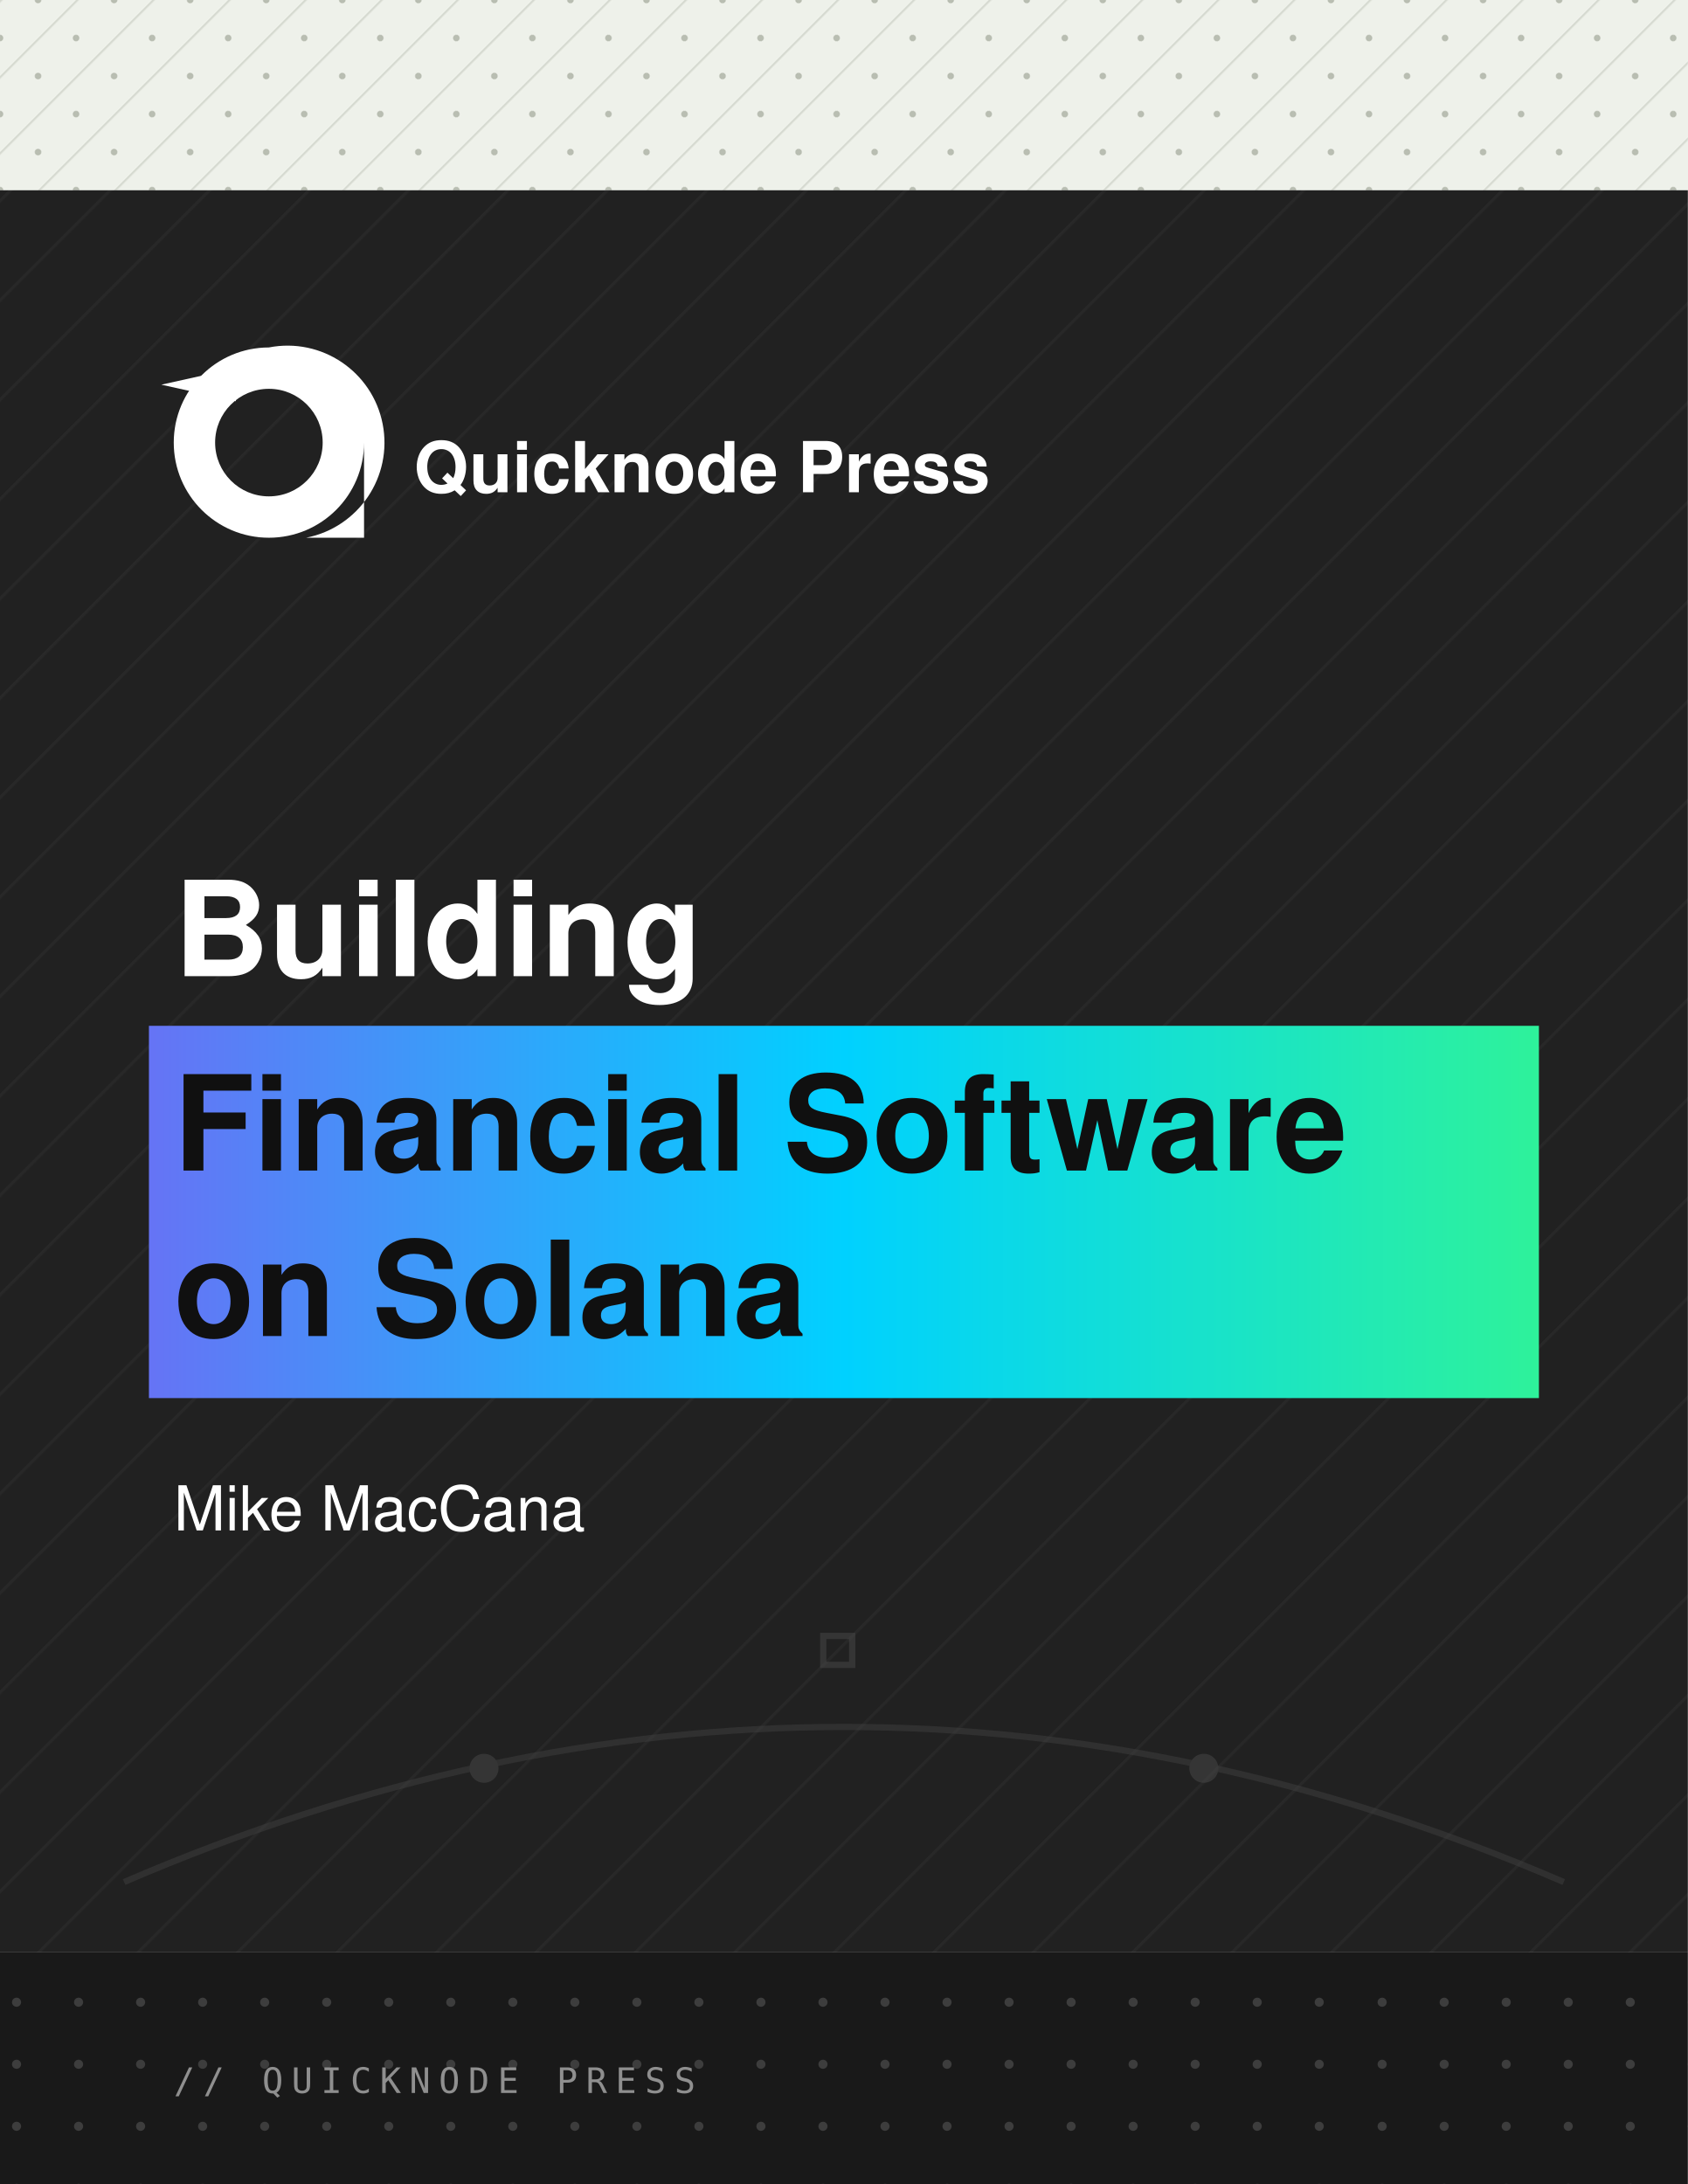
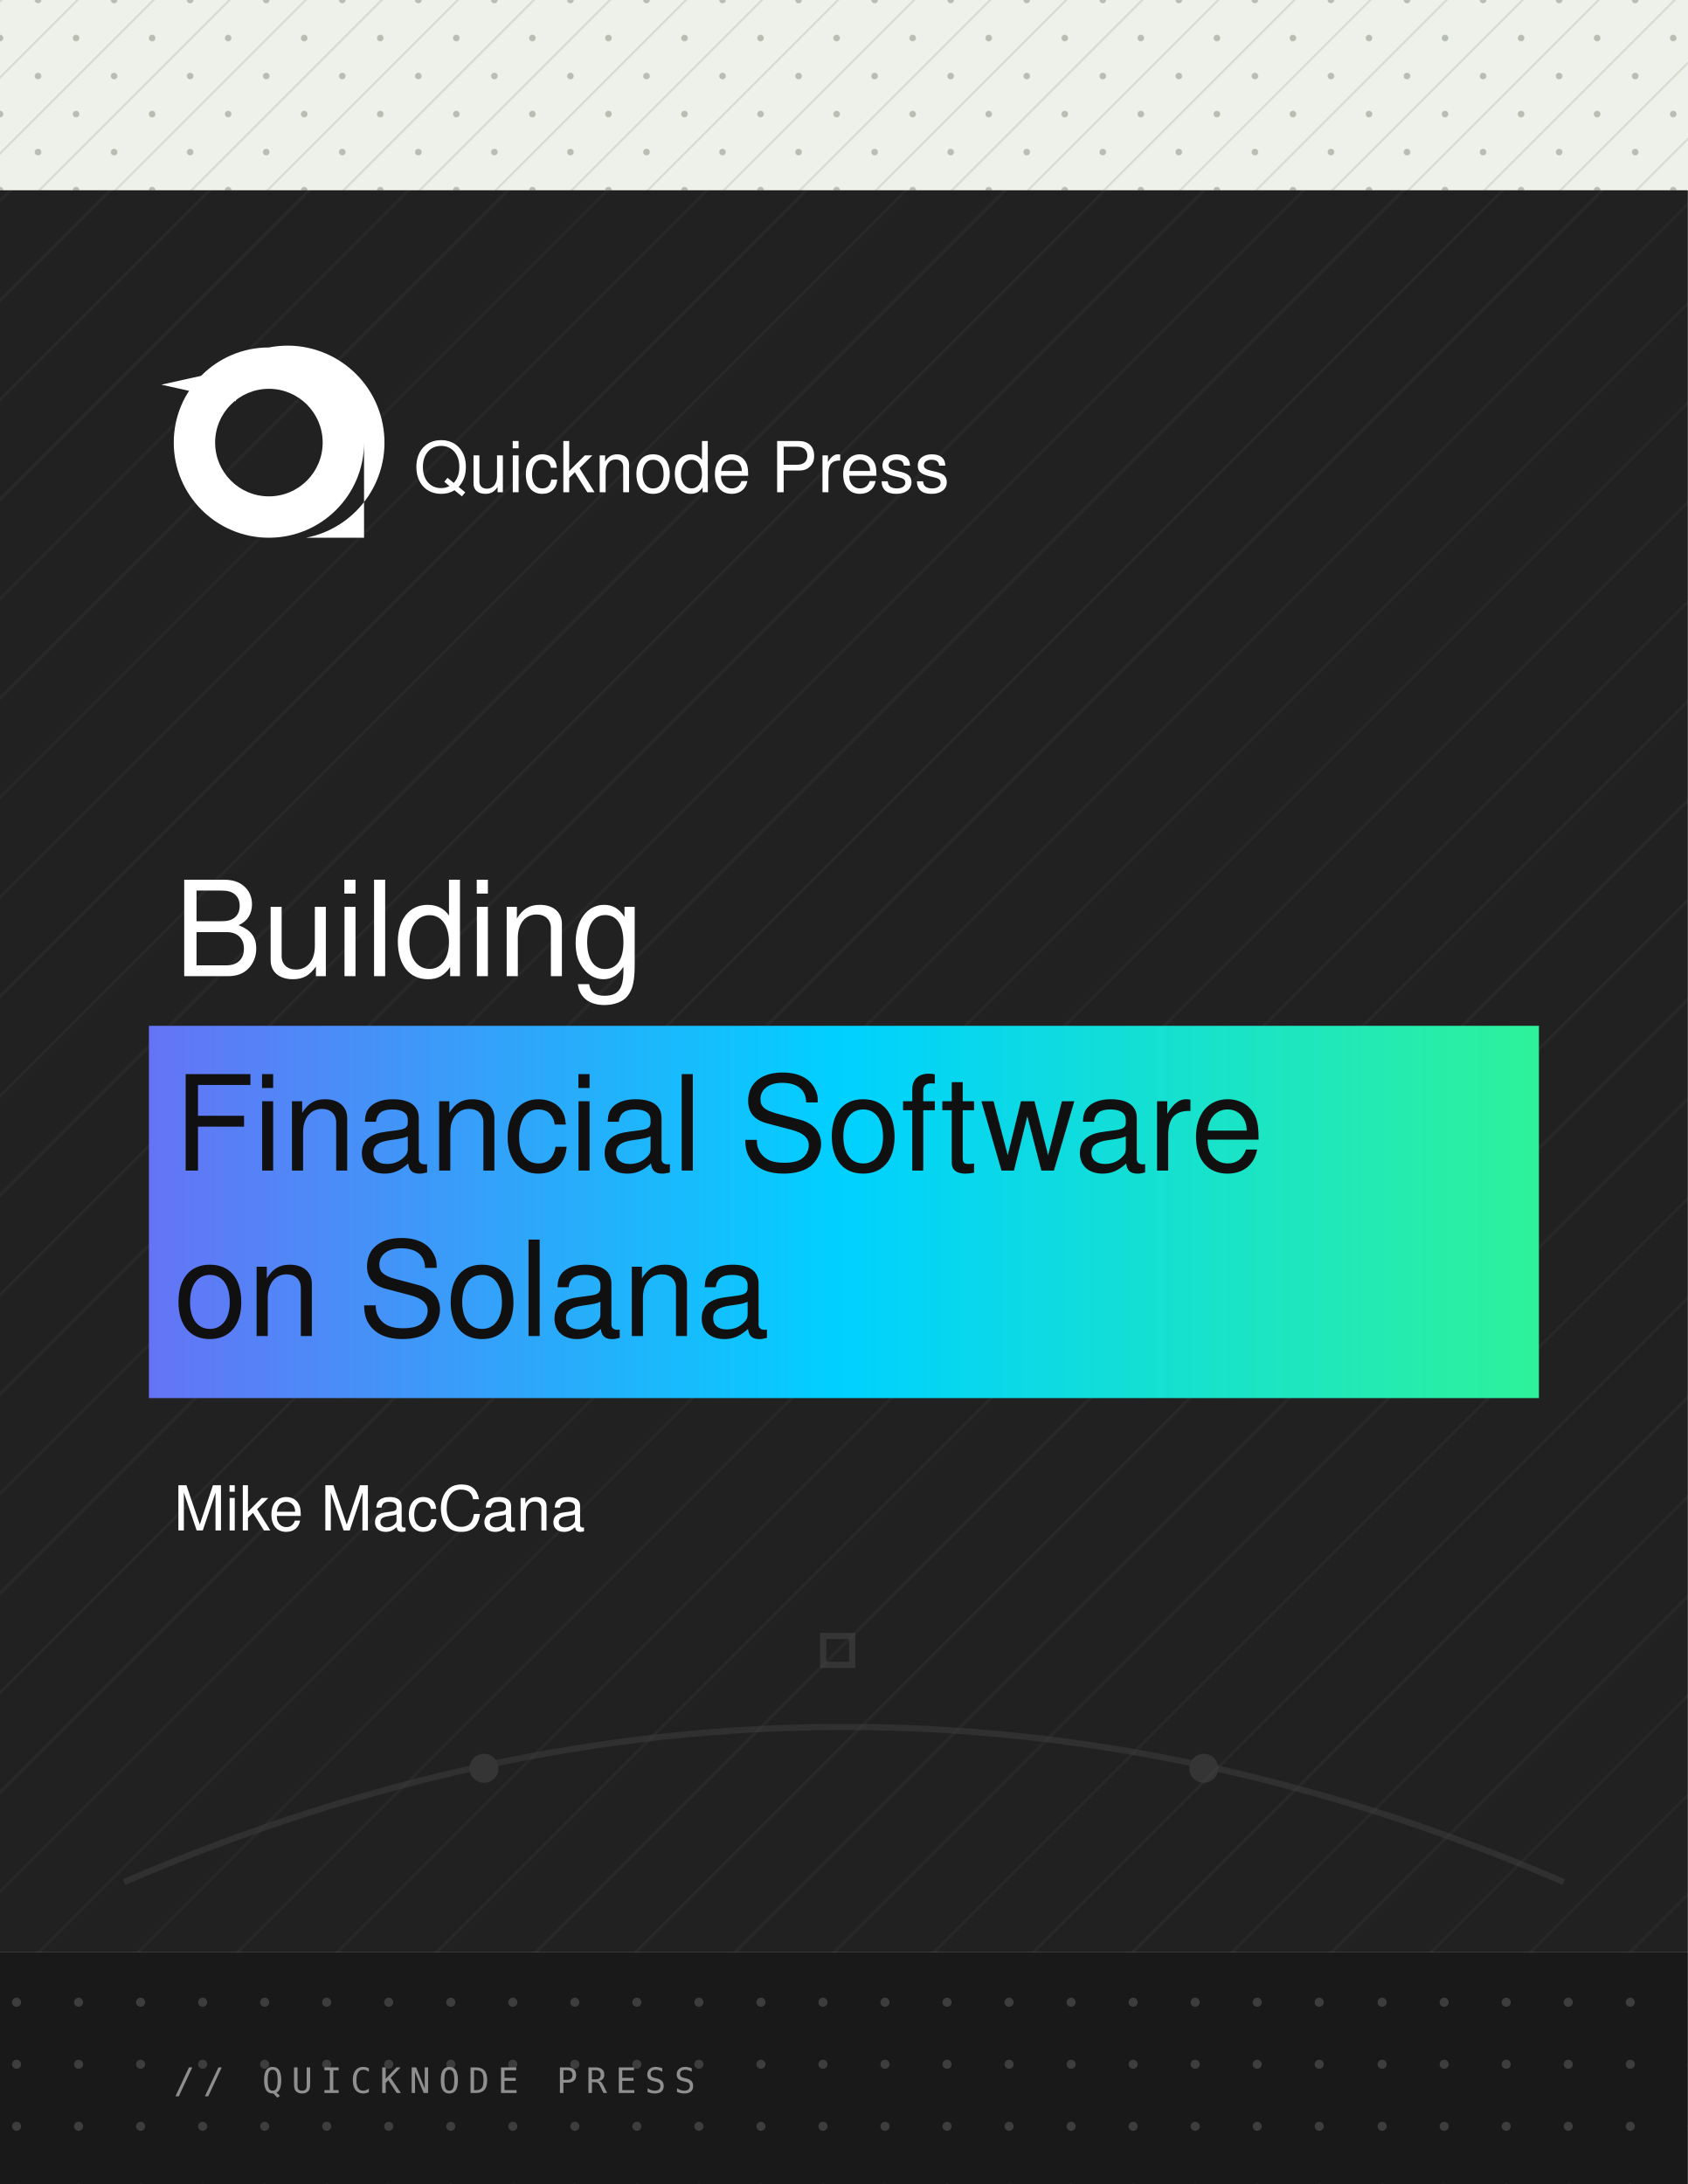
<svg xmlns="http://www.w3.org/2000/svg" viewBox="0 0 816 1056" font-family="'Denim INK', Helvetica, Arial, sans-serif">
  <defs>
    <linearGradient id="cover-solana-gradient" x1="0" y1="0" x2="1" y2="0">
      <stop offset="0" stop-color="#6673f5" />
      <stop offset="0.5" stop-color="#00d1ff" />
      <stop offset="1" stop-color="#2ef29a" />
    </linearGradient>
    <pattern id="cover-hatch-light" width="26" height="26" patternUnits="userSpaceOnUse" patternTransform="rotate(45)">
      <rect width="26" height="26" fill="#eef1ea" />
      <line x1="0" y1="0" x2="0" y2="26" stroke="#d7dbd2" stroke-width="2" />
      <circle cx="13" cy="13" r="1.6" fill="#b9beb2" />
    </pattern>
    <pattern id="cover-dots-dark" width="30" height="30" patternUnits="userSpaceOnUse">
      <rect width="30" height="30" fill="#191919" />
      <circle cx="8" cy="8" r="2.2" fill="#3d3d3d" />
    </pattern>
    <pattern id="cover-lines-dark" width="34" height="34" patternUnits="userSpaceOnUse" patternTransform="rotate(45)">
      <rect width="34" height="34" fill="#212121" />
      <line x1="0" y1="0" x2="0" y2="34" stroke="#282828" stroke-width="3" />
    </pattern>
  </defs>
  <rect x="0" y="0" width="816" height="92" fill="url(#cover-hatch-light)" />
  <rect x="0" y="92" width="816" height="852" fill="url(#cover-lines-dark)" />
  <rect x="0" y="944" width="816" height="112" fill="url(#cover-dots-dark)" />
  <g transform="translate(84,168)">
    <path d="M 44,0              A 44,44 0 1 0 88,44              L 88,74 L 58,74              A 44,44 0 0 0 44,0 Z" fill="#ffffff" transform="rotate(0)" opacity="0" />
    <path fill="#ffffff" fill-rule="evenodd" d="M 46,0 A 46,46 0 1 0 92,46 L 92,92 L 64,92 A 46,46 0 0 0 46,0 Z              M 46,20 A 26,26 0 1 1 20,46 A 26,26 0 0 1 46,20 Z" />
    <path d="M -6,18 L 30,10 L 30,26 Z" fill="#ffffff" />
  </g>
-   <text x="200" y="238" font-size="34" fill="#ffffff" font-weight="bold">Quicknode Press</text>
-   <text x="84" y="472" font-size="64" fill="#ffffff" font-weight="bold">Building</text>
+   <text x="200" y="238" font-size="34" fill="#ffffff">Quicknode Press</text>
+   <text x="84" y="472" font-size="64" fill="#ffffff">Building</text>
  <rect x="72" y="496" width="672" height="180" fill="url(#cover-solana-gradient)" />
-   <text x="84" y="566" font-size="64" fill="#101010" font-weight="bold">Financial Software</text>
-   <text x="84" y="646" font-size="64" fill="#101010" font-weight="bold">on Solana</text>
+   <text x="84" y="566" font-size="64" fill="#101010">Financial Software</text>
+   <text x="84" y="646" font-size="64" fill="#101010">on Solana</text>
  <text x="84" y="740" font-size="30" fill="#ffffff">Mike MacCana</text>
  <g opacity="0.5">
    <path d="M 60,910 Q 408,760 756,910" fill="none" stroke="#3f3f3f" stroke-width="3" />
    <circle cx="234" cy="855" r="7" fill="#4a4a4a" />
    <circle cx="582" cy="855" r="7" fill="#4a4a4a" />
    <rect x="398" y="791" width="14" height="14" fill="none" stroke="#4a4a4a" stroke-width="3" />
  </g>
  <text x="84" y="1012" font-size="17" fill="#8f8f8f" font-family="Menlo, Consolas, monospace" letter-spacing="4">// QUICKNODE PRESS</text>
</svg>
